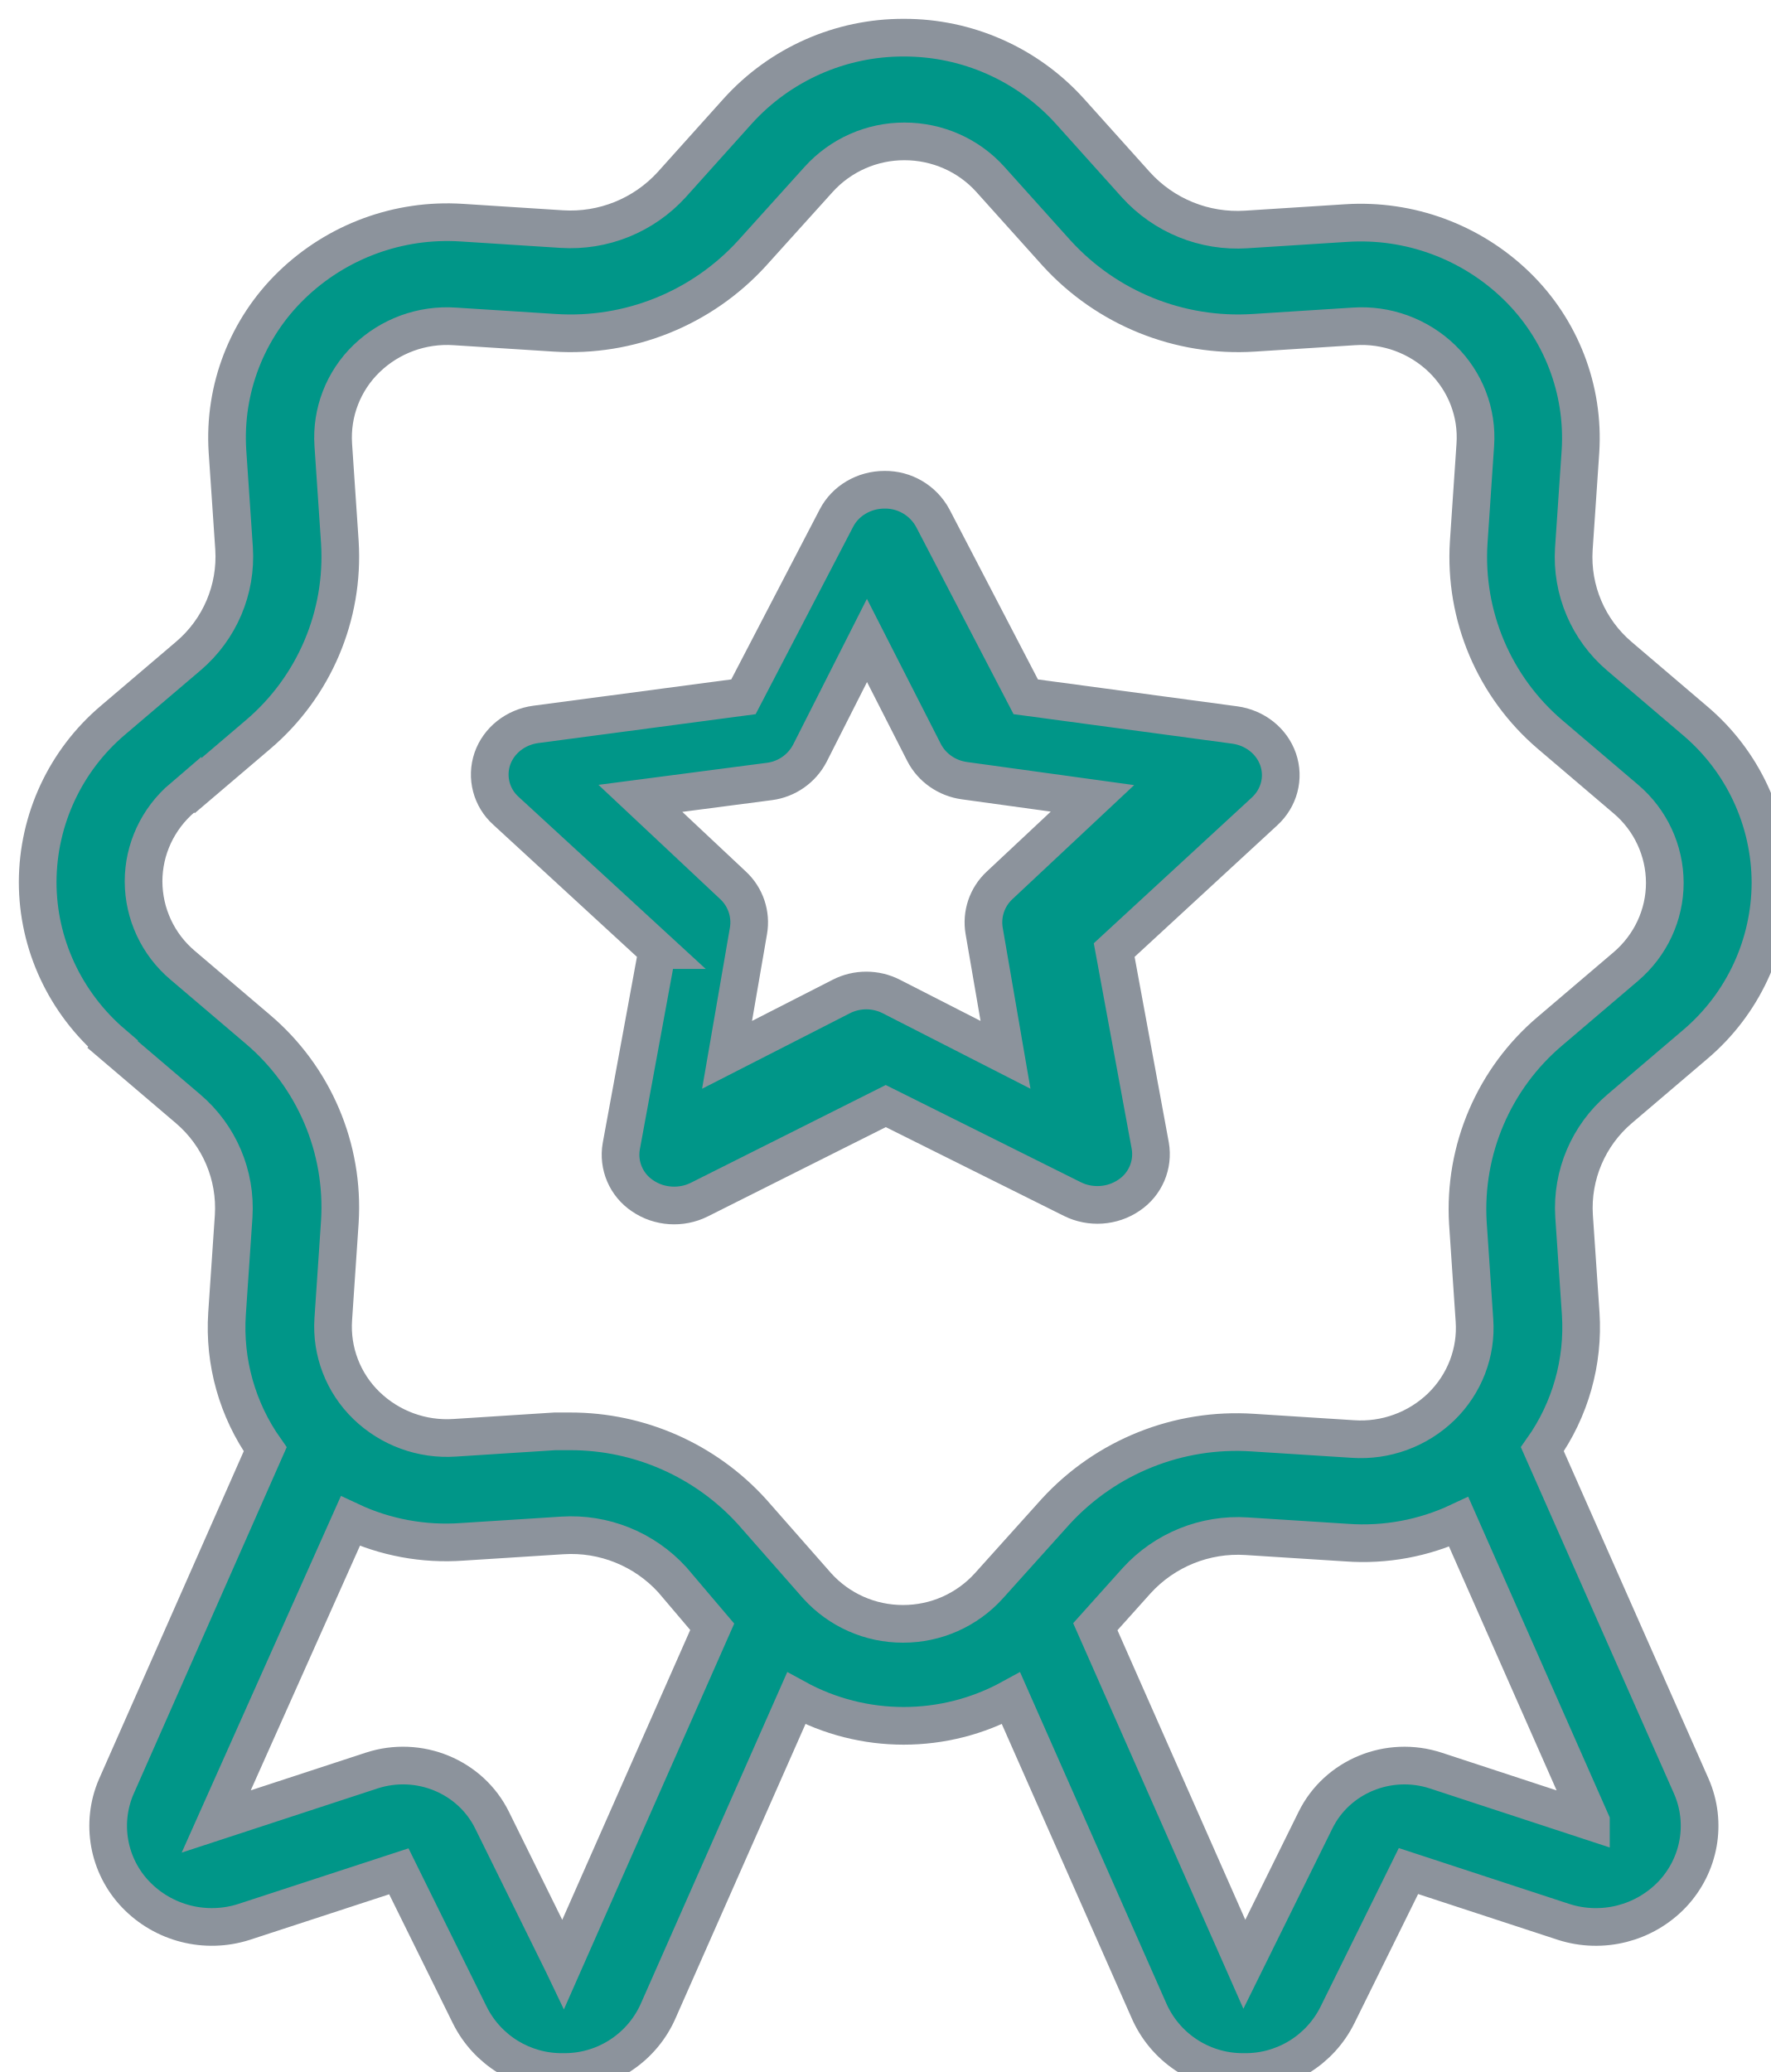
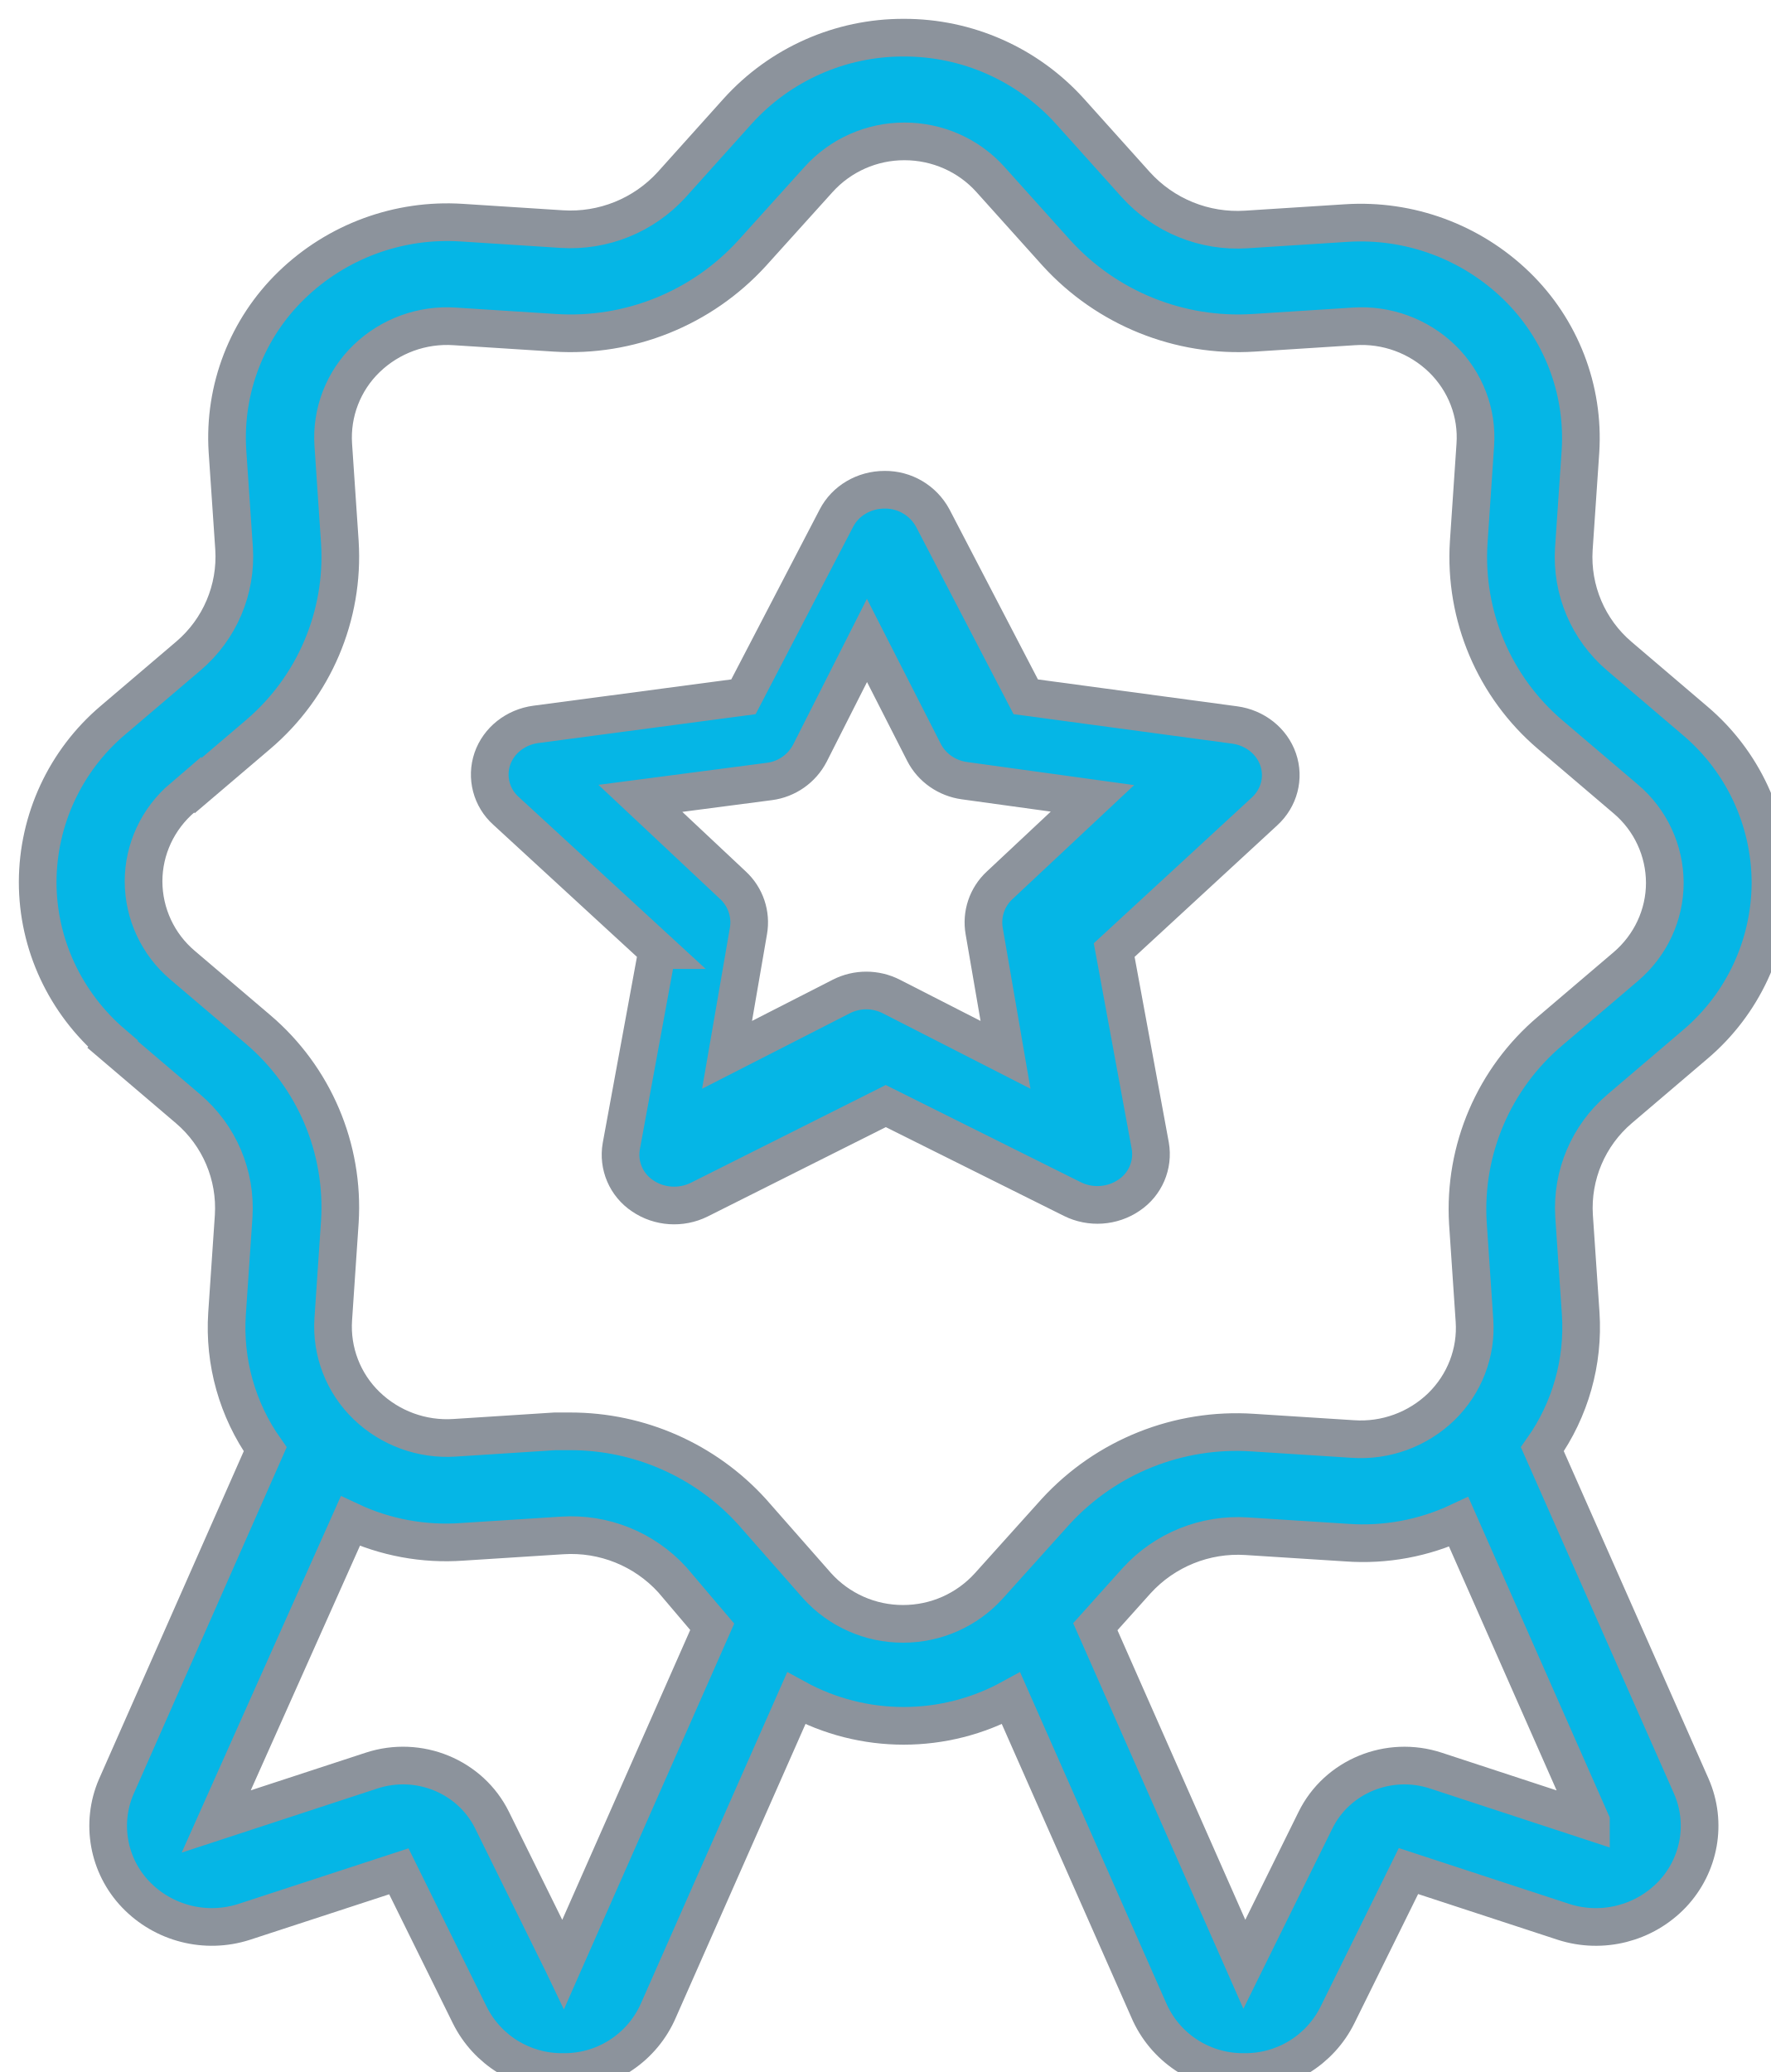
<svg xmlns="http://www.w3.org/2000/svg" style="width:100%;height:100%;">
-   <g fill="#009688" fill-rule="nonzero" stroke="#8C939C">
+   <g fill="#05b6e6" fill-rule="nonzero" stroke="#8C939C">
    <path d="M2.987 27.724l2.006 1.709a3.457 3.457 0 0 1 1.21 2.848l-.176 2.59A5.598 5.598 0 0 0 7.04 38.47l-3.956 8.96a2.633 2.633 0 0 0 .515 2.854 2.8 2.8 0 0 0 2.876.733l4.113-1.344 1.882 3.813A2.725 2.725 0 0 0 14.95 55h.073a2.717 2.717 0 0 0 2.464-1.653l3.65-8.265a5.939 5.939 0 0 0 5.703 0l3.65 8.265A2.718 2.718 0 0 0 32.96 55h.073a2.724 2.724 0 0 0 2.475-1.52l1.882-3.814 4.12 1.35a2.8 2.8 0 0 0 2.883-.734c.73-.775.929-1.895.507-2.864l-3.956-8.949a5.598 5.598 0 0 0 1.018-3.603l-.176-2.59a3.452 3.452 0 0 1 1.21-2.843l2.006-1.709A5.649 5.649 0 0 0 47 23.43a5.649 5.649 0 0 0-1.998-4.295L42.99 17.42a3.451 3.451 0 0 1-1.21-2.848l.176-2.59a5.63 5.63 0 0 0-1.703-4.401 5.939 5.939 0 0 0-4.513-1.66l-2.656.17a3.633 3.633 0 0 1-2.933-1.19L28.4 2.951A5.92 5.92 0 0 0 23.992 1a5.92 5.92 0 0 0-4.408 1.95l-1.752 1.951a3.634 3.634 0 0 1-2.922 1.18l-2.656-.171a5.939 5.939 0 0 0-4.513 1.66 5.63 5.63 0 0 0-1.703 4.4l.176 2.59a3.457 3.457 0 0 1-1.21 2.85l-2.006 1.708A5.649 5.649 0 0 0 1 23.413c0 1.645.728 3.21 1.998 4.295l-.011.016zM14.95 52.14l-1.887-3.824c-.573-1.163-1.945-1.728-3.199-1.317L5.74 48.35l3.56-7.973c.924.434 1.95.624 2.972.55l2.656-.17a3.634 3.634 0 0 1 2.922 1.18l1.057 1.245-3.956 8.96zm27.283-3.79L38.119 47c-1.254-.412-2.626.153-3.198 1.316l-1.888 3.824-3.956-8.96 1.097-1.223a3.634 3.634 0 0 1 2.921-1.179l2.656.17a5.984 5.984 0 0 0 2.973-.55l3.509 7.951zM4.846 21.205l2.006-1.708a6.195 6.195 0 0 0 2.17-5.103l-.175-2.59a2.913 2.913 0 0 1 .882-2.284 3.073 3.073 0 0 1 2.345-.856l2.656.17a6.518 6.518 0 0 0 5.232-2.11l1.77-1.962a3.063 3.063 0 0 1 2.28-1.009c.873 0 1.704.368 2.28 1.01l1.757 1.956a6.518 6.518 0 0 0 5.233 2.115l2.656-.17a3.073 3.073 0 0 1 2.346.858c.619.603.94 1.437.88 2.288l-.175 2.59a6.19 6.19 0 0 0 2.165 5.102l2.006 1.708a2.922 2.922 0 0 1 1.035 2.224c0 .852-.378 1.662-1.035 2.223l-2.006 1.708a6.191 6.191 0 0 0-2.187 5.097l.175 2.59c.059.85-.262 1.685-.88 2.288a3.073 3.073 0 0 1-2.347.858l-2.656-.17a6.513 6.513 0 0 0-5.233 2.093l-1.774 1.973a3.063 3.063 0 0 1-2.28 1.01 3.063 3.063 0 0 1-2.28-1.01l-1.735-1.973a6.509 6.509 0 0 0-4.815-2.127h-.412l-2.656.171a3.073 3.073 0 0 1-2.347-.858 2.912 2.912 0 0 1-.88-2.288l.175-2.59a6.195 6.195 0 0 0-2.17-5.102L4.846 25.62a2.922 2.922 0 0 1-1.035-2.224c0-.852.377-1.662 1.035-2.223v.033z" />
    <path d="M17.45 25.219l-.957 5.206a1.31 1.31 0 0 0 .566 1.318c.44.301 1.022.34 1.503.101l4.952-2.484 4.953 2.468c.48.24 1.063.2 1.503-.101a1.31 1.31 0 0 0 .565-1.318l-.957-5.19 3.99-3.679c.39-.357.53-.893.362-1.381-.168-.488-.617-.843-1.155-.915l-5.545-.748-2.468-4.743a1.435 1.435 0 0 0-1.28-.753c-.543 0-1.04.292-1.278.753l-2.468 4.743-5.51.732c-.54.072-.988.427-1.156.915a1.293 1.293 0 0 0 .363 1.381l4.018 3.695zm2.98-4.476a1.415 1.415 0 0 0 1.07-.75L23.015 17l1.514 2.972c.207.405.608.686 1.071.75l3.401.47-2.466 2.31a1.34 1.34 0 0 0-.408 1.214L26.693 28l-3.033-1.549a1.462 1.462 0 0 0-1.326 0L19.301 28l.567-3.284a1.34 1.34 0 0 0-.408-1.215L17 21.192l3.43-.449z" />
  </g>
</svg>
